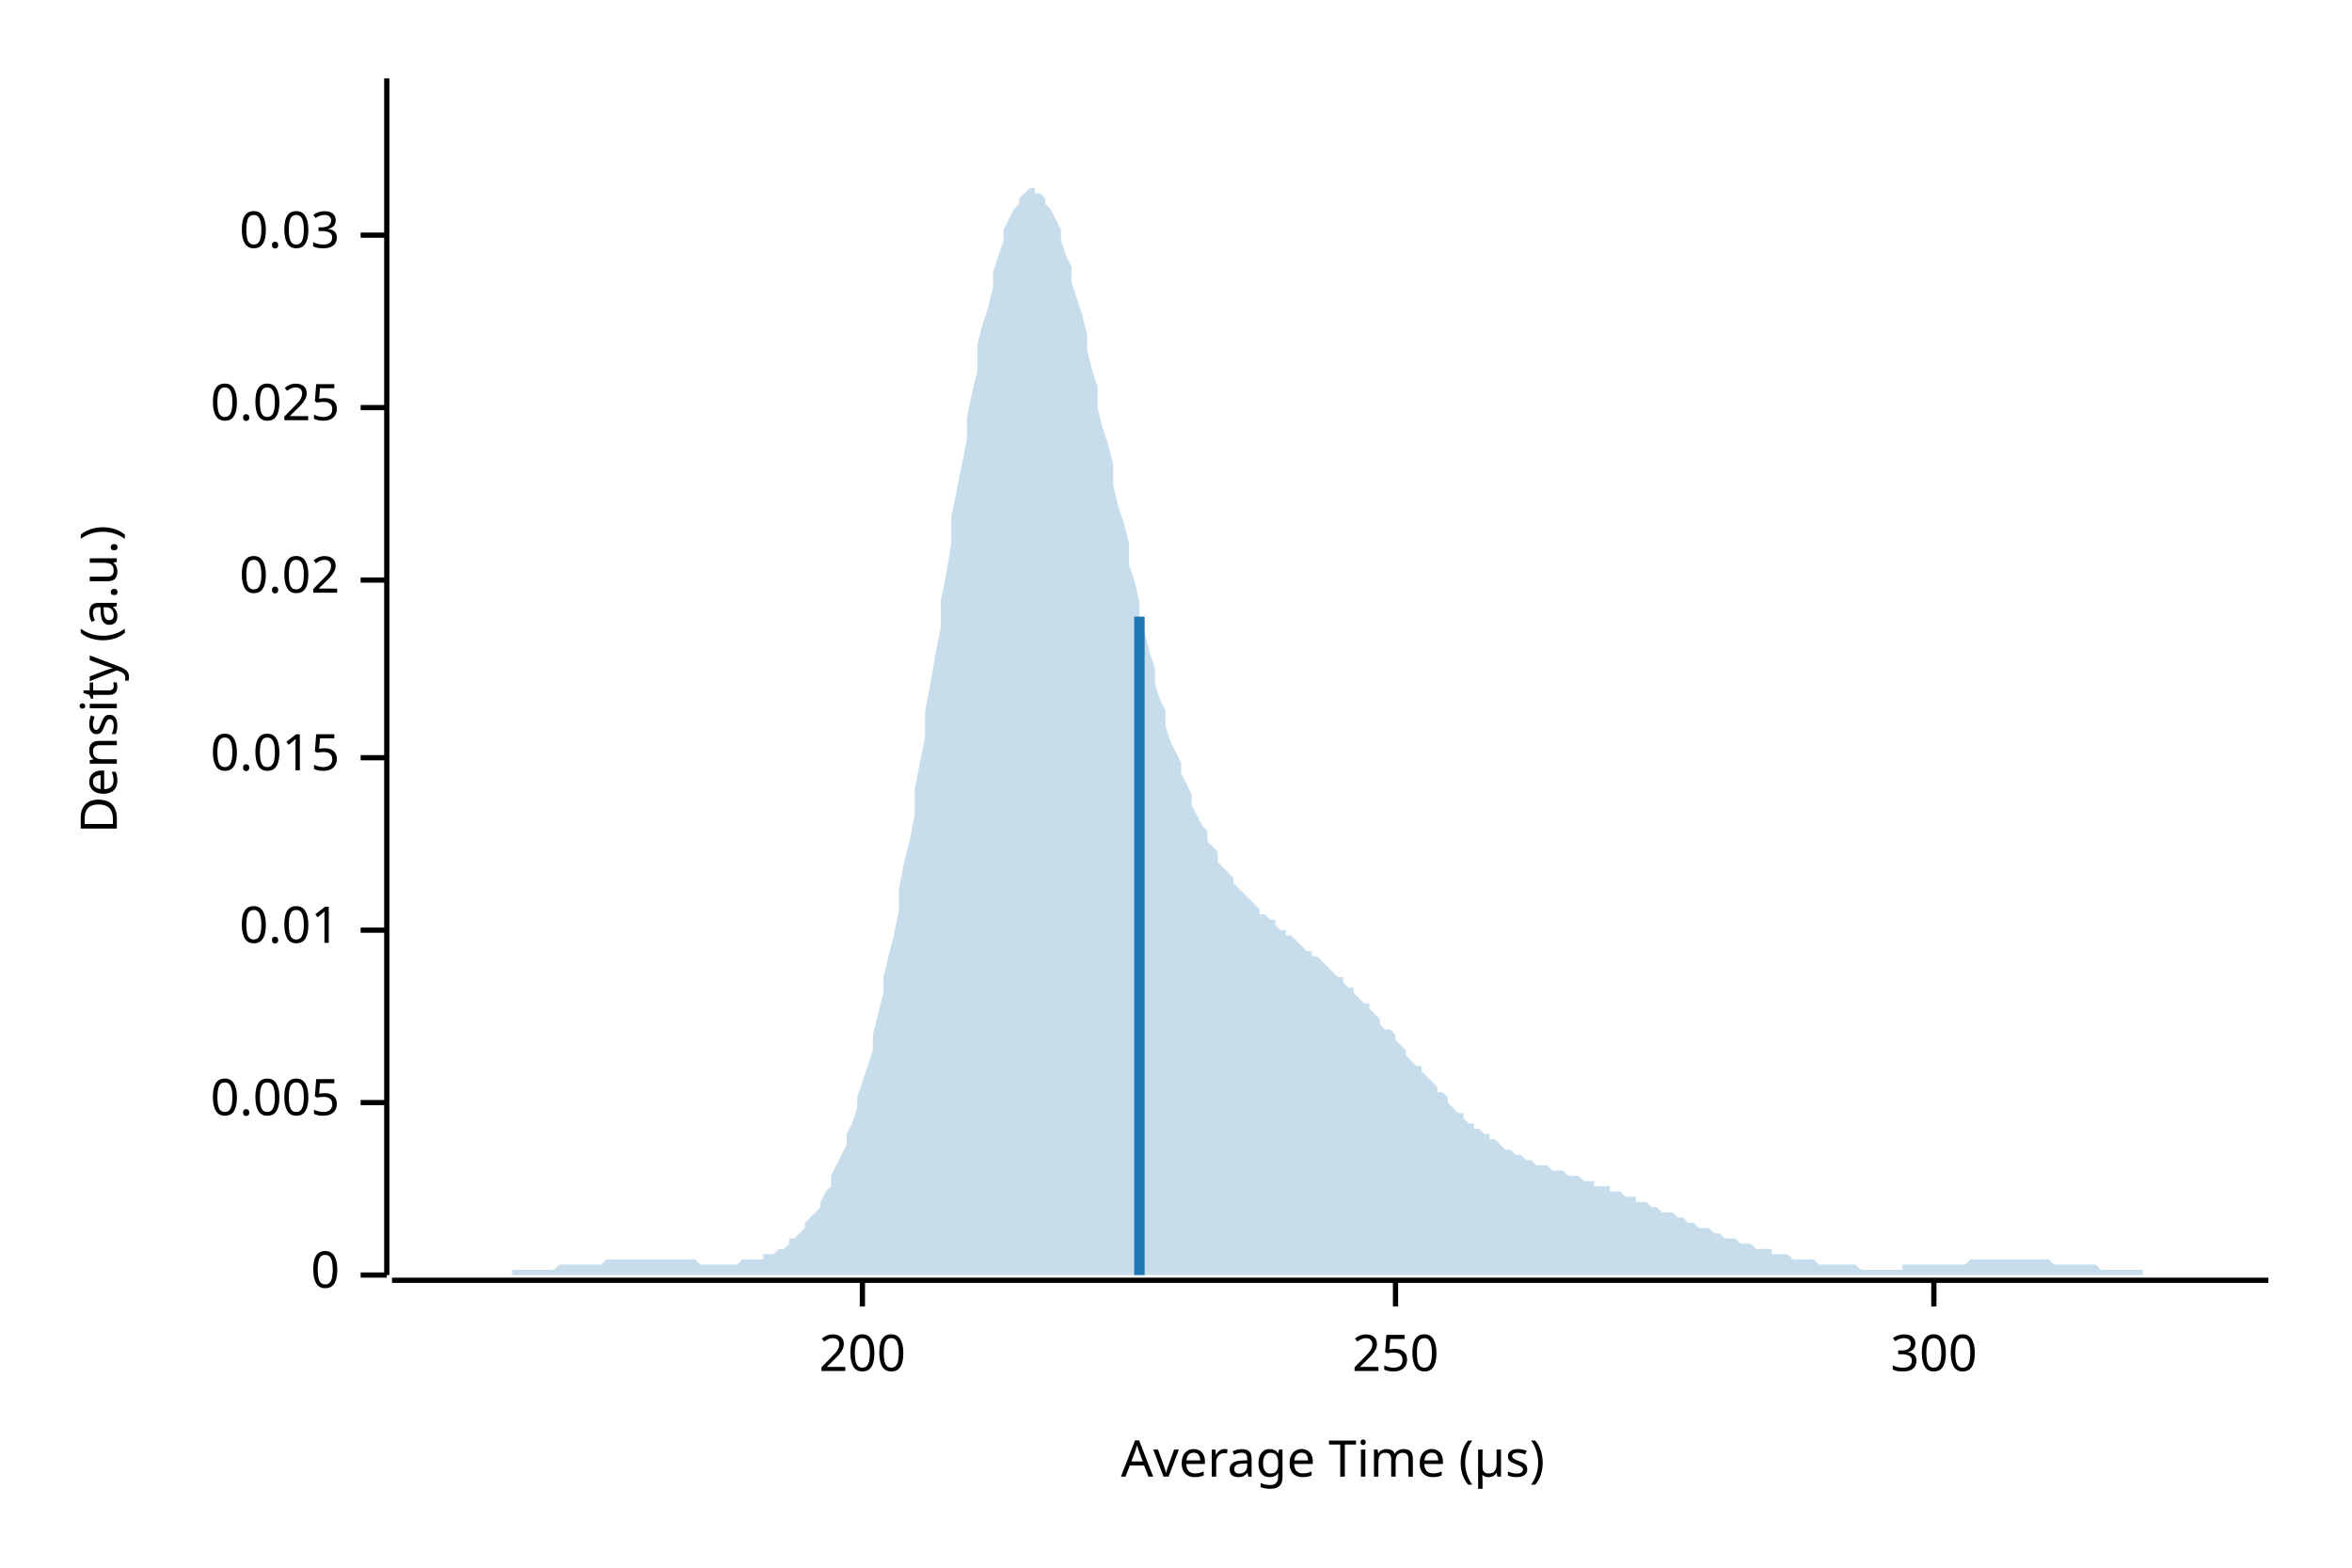
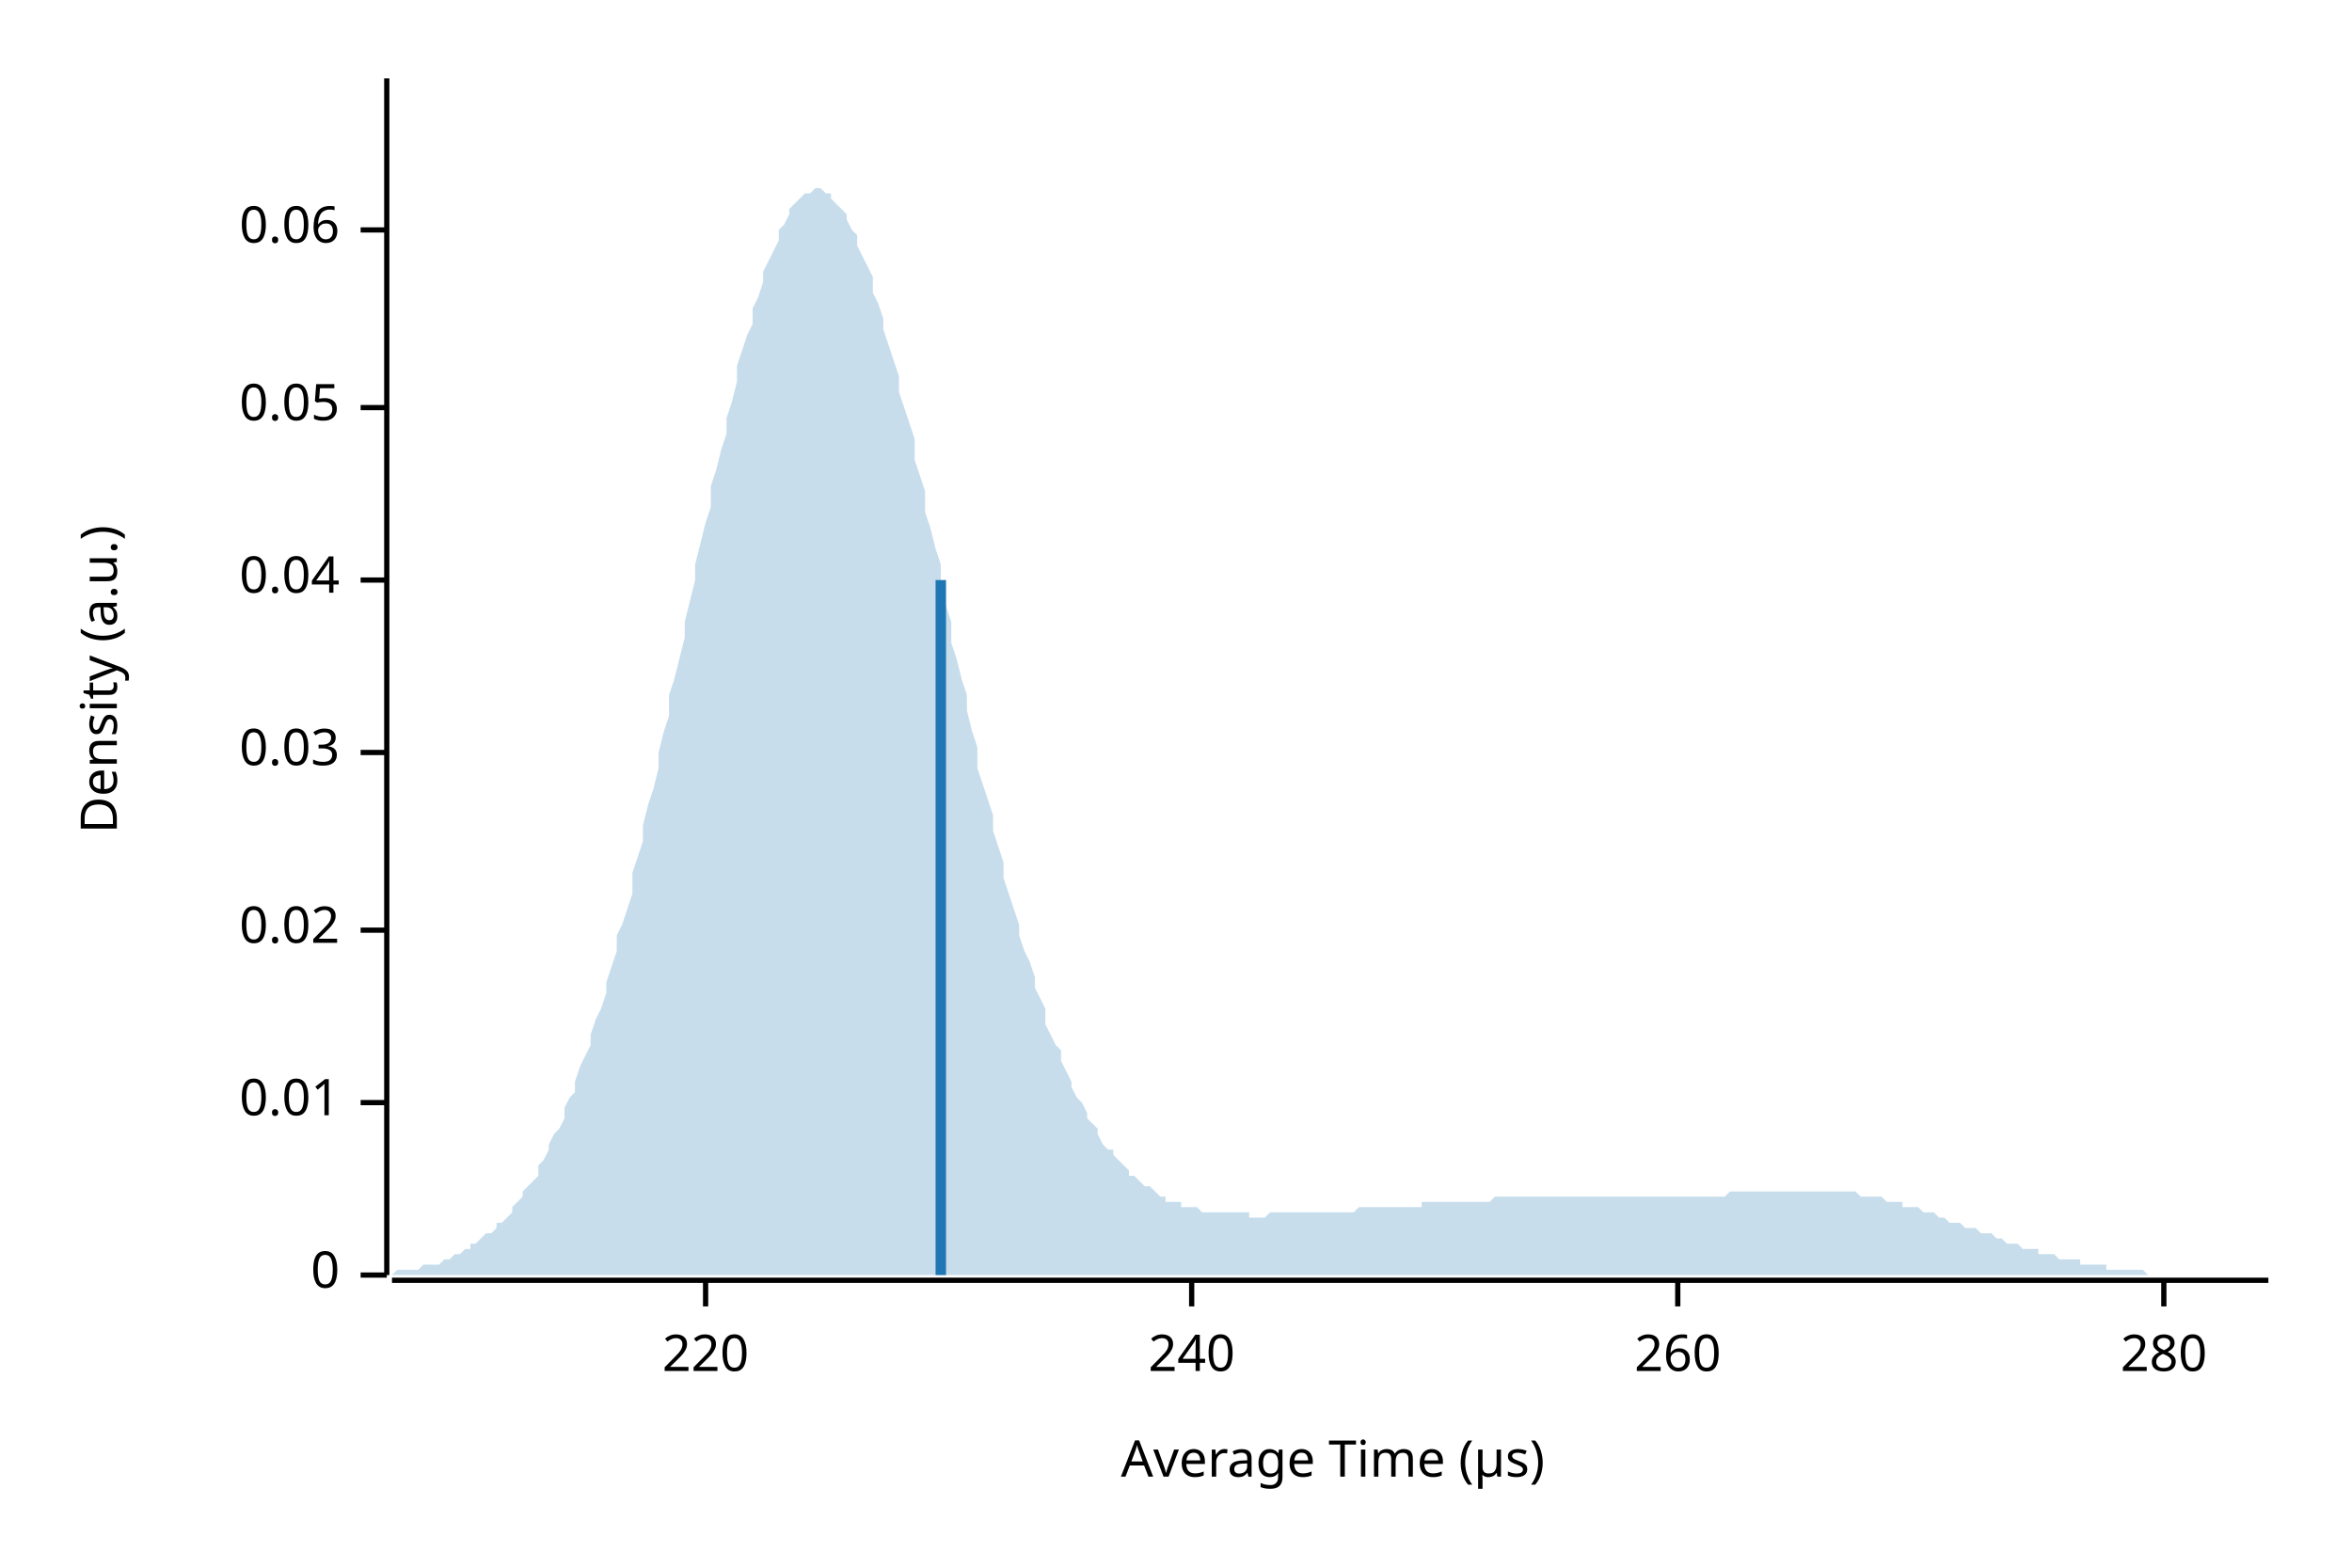
<svg xmlns="http://www.w3.org/2000/svg" width="450" height="300" viewBox="0 0 450 300">
  <text x="15" y="130" dy="0.76em" text-anchor="middle" font-family="sans-serif" font-size="9.677" opacity="1" fill="#000000" transform="rotate(270, 15, 130)">
Density (a.u.)
</text>
  <text x="255" y="285" dy="-0.5ex" text-anchor="middle" font-family="sans-serif" font-size="9.677" opacity="1" fill="#000000">
Average Time (µs)
</text>
  <polyline fill="none" opacity="1" stroke="#000000" stroke-width="1" points="74,15 74,244 " />
  <text x="65" y="244" dy="0.5ex" text-anchor="end" font-family="sans-serif" font-size="9.677" opacity="1" fill="#000000">
0
</text>
  <polyline fill="none" opacity="1" stroke="#000000" stroke-width="1" points="69,244 74,244 " />
  <text x="65" y="211" dy="0.5ex" text-anchor="end" font-family="sans-serif" font-size="9.677" opacity="1" fill="#000000">
- 0.005
+ 0.01
</text>
  <polyline fill="none" opacity="1" stroke="#000000" stroke-width="1" points="69,211 74,211 " />
  <text x="65" y="178" dy="0.5ex" text-anchor="end" font-family="sans-serif" font-size="9.677" opacity="1" fill="#000000">
- 0.01
+ 0.02
</text>
  <polyline fill="none" opacity="1" stroke="#000000" stroke-width="1" points="69,178 74,178 " />
-   <text x="65" y="145" dy="0.5ex" text-anchor="end" font-family="sans-serif" font-size="9.677" opacity="1" fill="#000000">
- 0.015
+   <text x="65" y="144" dy="0.5ex" text-anchor="end" font-family="sans-serif" font-size="9.677" opacity="1" fill="#000000">
+ 0.03
</text>
-   <polyline fill="none" opacity="1" stroke="#000000" stroke-width="1" points="69,145 74,145 " />
+   <polyline fill="none" opacity="1" stroke="#000000" stroke-width="1" points="69,144 74,144 " />
  <text x="65" y="111" dy="0.5ex" text-anchor="end" font-family="sans-serif" font-size="9.677" opacity="1" fill="#000000">
- 0.02
+ 0.04
</text>
  <polyline fill="none" opacity="1" stroke="#000000" stroke-width="1" points="69,111 74,111 " />
  <text x="65" y="78" dy="0.5ex" text-anchor="end" font-family="sans-serif" font-size="9.677" opacity="1" fill="#000000">
- 0.025
+ 0.05
</text>
  <polyline fill="none" opacity="1" stroke="#000000" stroke-width="1" points="69,78 74,78 " />
-   <text x="65" y="45" dy="0.5ex" text-anchor="end" font-family="sans-serif" font-size="9.677" opacity="1" fill="#000000">
- 0.03
+   <text x="65" y="44" dy="0.5ex" text-anchor="end" font-family="sans-serif" font-size="9.677" opacity="1" fill="#000000">
+ 0.06
</text>
-   <polyline fill="none" opacity="1" stroke="#000000" stroke-width="1" points="69,45 74,45 " />
+   <polyline fill="none" opacity="1" stroke="#000000" stroke-width="1" points="69,44 74,44 " />
  <polyline fill="none" opacity="1" stroke="#000000" stroke-width="1" points="75,245 434,245 " />
-   <text x="165" y="255" dy="0.76em" text-anchor="middle" font-family="sans-serif" font-size="9.677" opacity="1" fill="#000000">
- 200
+   <text x="135" y="255" dy="0.76em" text-anchor="middle" font-family="sans-serif" font-size="9.677" opacity="1" fill="#000000">
+ 220
</text>
-   <polyline fill="none" opacity="1" stroke="#000000" stroke-width="1" points="165,245 165,250 " />
-   <text x="267" y="255" dy="0.76em" text-anchor="middle" font-family="sans-serif" font-size="9.677" opacity="1" fill="#000000">
- 250
+   <polyline fill="none" opacity="1" stroke="#000000" stroke-width="1" points="135,245 135,250 " />
+   <text x="228" y="255" dy="0.76em" text-anchor="middle" font-family="sans-serif" font-size="9.677" opacity="1" fill="#000000">
+ 240
</text>
-   <polyline fill="none" opacity="1" stroke="#000000" stroke-width="1" points="267,245 267,250 " />
-   <text x="370" y="255" dy="0.76em" text-anchor="middle" font-family="sans-serif" font-size="9.677" opacity="1" fill="#000000">
- 300
+   <polyline fill="none" opacity="1" stroke="#000000" stroke-width="1" points="228,245 228,250 " />
+   <text x="321" y="255" dy="0.76em" text-anchor="middle" font-family="sans-serif" font-size="9.677" opacity="1" fill="#000000">
+ 260
</text>
-   <polyline fill="none" opacity="1" stroke="#000000" stroke-width="1" points="370,245 370,250 " />
-   <polygon opacity="0.25" fill="#1F78B4" points="75,244 75,244 76,244 77,244 77,244 78,244 79,244 80,244 80,244 81,244 82,244 82,244 83,244 84,244 85,244 85,244 86,244 87,244 87,244 88,244 89,244 90,244 90,244 91,244 92,244 92,244 93,244 94,244 95,244 95,244 96,244 97,244 98,244 98,243 99,243 100,243 100,243 101,243 102,243 103,243 103,243 104,243 105,243 105,243 106,243 107,242 108,242 108,242 109,242 110,242 110,242 111,242 112,242 113,242 113,242 114,242 115,242 116,241 116,241 117,241 118,241 118,241 119,241 120,241 121,241 121,241 122,241 123,241 123,241 124,241 125,241 126,241 126,241 127,241 128,241 128,241 129,241 130,241 131,241 131,241 132,241 133,241 133,241 134,242 135,242 136,242 136,242 137,242 138,242 139,242 139,242 140,242 141,242 141,242 142,241 143,241 144,241 144,241 145,241 146,241 146,240 147,240 148,240 149,239 149,239 150,239 151,238 151,237 152,237 153,236 154,235 154,234 155,233 156,232 157,231 157,230 158,228 159,227 159,225 160,223 161,221 162,219 162,217 163,215 164,212 164,210 165,207 166,204 167,201 167,198 168,194 169,190 169,187 170,183 171,179 172,174 172,170 173,165 174,161 175,156 175,151 176,146 177,141 177,136 178,131 179,125 180,120 180,115 181,110 182,104 182,99 183,94 184,89 185,84 185,80 186,75 187,71 187,66 188,62 189,59 190,55 190,52 191,49 192,46 192,44 193,42 194,40 195,39 195,38 196,37 197,36 198,36 198,37 199,37 200,38 200,39 201,40 202,42 203,44 203,46 204,49 205,51 205,54 206,57 207,60 208,64 208,67 209,71 210,74 210,78 211,82 212,85 213,89 213,93 214,97 215,100 216,104 216,108 217,111 218,115 218,118 219,121 220,125 221,128 221,131 222,134 223,136 223,139 224,142 225,144 226,146 226,148 227,150 228,152 228,154 229,156 230,158 231,159 231,161 232,162 233,163 233,165 234,166 235,167 236,168 236,169 237,170 238,171 239,172 239,172 240,173 241,174 241,175 242,175 243,176 244,176 244,177 245,178 246,178 246,179 247,179 248,180 249,181 249,181 250,182 251,182 251,183 252,183 253,184 254,185 254,185 255,186 256,187 257,187 257,188 258,189 259,189 259,190 260,191 261,192 262,192 262,193 263,194 264,195 264,196 265,197 266,197 267,198 267,199 268,200 269,201 269,202 270,203 271,204 272,204 272,205 273,206 274,207 275,208 275,209 276,209 277,210 277,211 278,212 279,213 280,213 280,214 281,215 282,215 282,216 283,216 284,217 285,217 285,218 286,218 287,219 287,219 288,220 289,220 290,221 290,221 291,221 292,222 292,222 293,222 294,223 295,223 295,223 296,223 297,224 298,224 298,224 299,224 300,225 300,225 301,225 302,225 303,226 303,226 304,226 305,226 305,227 306,227 307,227 308,227 308,228 309,228 310,228 310,228 311,229 312,229 313,229 313,230 314,230 315,230 316,231 316,231 317,231 318,232 318,232 319,232 320,232 321,233 321,233 322,233 323,234 323,234 324,234 325,235 326,235 326,235 327,235 328,236 328,236 329,236 330,237 331,237 331,237 332,237 333,238 333,238 334,238 335,238 336,239 336,239 337,239 338,239 339,239 339,240 340,240 341,240 341,240 342,240 343,241 344,241 344,241 345,241 346,241 346,241 347,241 348,242 349,242 349,242 350,242 351,242 351,242 352,242 353,242 354,242 354,242 355,242 356,243 357,243 357,243 358,243 359,243 359,243 360,243 361,243 362,243 362,243 363,243 364,243 364,242 365,242 366,242 367,242 367,242 368,242 369,242 369,242 370,242 371,242 372,242 372,242 373,242 374,242 375,242 375,242 376,242 377,241 377,241 378,241 379,241 380,241 380,241 381,241 382,241 382,241 383,241 384,241 385,241 385,241 386,241 387,241 387,241 388,241 389,241 390,241 390,241 391,241 392,241 392,241 393,242 394,242 395,242 395,242 396,242 397,242 398,242 398,242 399,242 400,242 400,242 401,242 402,243 403,243 403,243 404,243 405,243 405,243 406,243 407,243 408,243 408,243 409,243 410,243 410,244 411,244 412,244 413,244 413,244 414,244 415,244 416,244 416,244 417,244 418,244 418,244 419,244 420,244 421,244 421,244 422,244 423,244 423,244 424,244 425,244 426,244 426,244 427,244 428,244 428,244 429,244 430,244 431,244 431,244 432,244 433,244 434,244 434,244 75,244 " />
-   <polyline fill="none" opacity="1" stroke="#1F78B4" stroke-width="2" points="218,244 218,118 " />
+   <polyline fill="none" opacity="1" stroke="#000000" stroke-width="1" points="321,245 321,250 " />
+   <text x="414" y="255" dy="0.76em" text-anchor="middle" font-family="sans-serif" font-size="9.677" opacity="1" fill="#000000">
+ 280
+ </text>
+   <polyline fill="none" opacity="1" stroke="#000000" stroke-width="1" points="414,245 414,250 " />
+   <polygon opacity="0.25" fill="#1F78B4" points="75,244 75,244 76,243 77,243 77,243 78,243 79,243 80,243 80,243 81,242 82,242 82,242 83,242 84,242 85,241 85,241 86,241 87,240 87,240 88,240 89,239 90,239 90,238 91,238 92,237 92,237 93,236 94,236 95,235 95,234 96,234 97,233 98,232 98,231 99,230 100,229 100,228 101,227 102,226 103,225 103,223 104,222 105,220 105,219 106,217 107,216 108,214 108,212 109,210 110,209 110,207 111,204 112,202 113,200 113,198 114,195 115,193 116,190 116,188 117,185 118,182 118,179 119,177 120,174 121,171 121,167 122,164 123,161 123,158 124,154 125,151 126,147 126,144 127,140 128,137 128,133 129,130 130,126 131,122 131,119 132,115 133,111 133,108 134,104 135,100 136,97 136,93 137,90 138,86 139,83 139,80 140,77 141,73 141,70 142,67 143,64 144,62 144,59 145,57 146,54 146,52 147,50 148,48 149,46 149,44 150,43 151,41 151,40 152,39 153,38 154,37 154,37 155,37 156,36 157,36 157,36 158,37 159,37 159,38 160,39 161,40 162,41 162,42 163,44 164,45 164,47 165,49 166,51 167,53 167,56 168,58 169,61 169,63 170,66 171,69 172,72 172,75 173,78 174,81 175,84 175,88 176,91 177,94 177,98 178,101 179,105 180,108 180,112 181,116 182,119 182,123 183,126 184,130 185,133 185,136 186,140 187,143 187,147 188,150 189,153 190,156 190,159 191,162 192,165 192,168 193,171 194,174 195,177 195,179 196,182 197,184 198,187 198,189 199,191 200,193 200,196 201,198 202,200 203,201 203,203 204,205 205,207 205,208 206,210 207,211 208,213 208,214 209,215 210,216 210,217 211,219 212,220 213,220 213,221 214,222 215,223 216,224 216,225 217,225 218,226 218,226 219,227 220,227 221,228 221,228 222,229 223,229 223,230 224,230 225,230 226,230 226,231 227,231 228,231 228,231 229,231 230,232 231,232 231,232 232,232 233,232 233,232 234,232 235,232 236,232 236,232 237,232 238,232 239,232 239,233 240,233 241,233 241,233 242,233 243,232 244,232 244,232 245,232 246,232 246,232 247,232 248,232 249,232 249,232 250,232 251,232 251,232 252,232 253,232 254,232 254,232 255,232 256,232 257,232 257,232 258,232 259,232 259,232 260,231 261,231 262,231 262,231 263,231 264,231 264,231 265,231 266,231 267,231 267,231 268,231 269,231 269,231 270,231 271,231 272,231 272,230 273,230 274,230 275,230 275,230 276,230 277,230 277,230 278,230 279,230 280,230 280,230 281,230 282,230 282,230 283,230 284,230 285,230 285,230 286,229 287,229 287,229 288,229 289,229 290,229 290,229 291,229 292,229 292,229 293,229 294,229 295,229 295,229 296,229 297,229 298,229 298,229 299,229 300,229 300,229 301,229 302,229 303,229 303,229 304,229 305,229 305,229 306,229 307,229 308,229 308,229 309,229 310,229 310,229 311,229 312,229 313,229 313,229 314,229 315,229 316,229 316,229 317,229 318,229 318,229 319,229 320,229 321,229 321,229 322,229 323,229 323,229 324,229 325,229 326,229 326,229 327,229 328,229 328,229 329,229 330,229 331,228 331,228 332,228 333,228 333,228 334,228 335,228 336,228 336,228 337,228 338,228 339,228 339,228 340,228 341,228 341,228 342,228 343,228 344,228 344,228 345,228 346,228 346,228 347,228 348,228 349,228 349,228 350,228 351,228 351,228 352,228 353,228 354,228 354,228 355,228 356,229 357,229 357,229 358,229 359,229 359,229 360,229 361,230 362,230 362,230 363,230 364,230 364,231 365,231 366,231 367,231 367,231 368,232 369,232 369,232 370,232 371,233 372,233 372,233 373,234 374,234 375,234 375,234 376,235 377,235 377,235 378,235 379,236 380,236 380,236 381,236 382,237 382,237 383,237 384,238 385,238 385,238 386,238 387,239 387,239 388,239 389,239 390,239 390,240 391,240 392,240 392,240 393,240 394,241 395,241 395,241 396,241 397,241 398,241 398,242 399,242 400,242 400,242 401,242 402,242 403,242 403,243 404,243 405,243 405,243 406,243 407,243 408,243 408,243 409,243 410,243 410,243 411,244 412,244 413,244 413,244 414,244 415,244 416,244 416,244 417,244 418,244 418,244 419,244 420,244 421,244 421,244 422,244 423,244 423,244 424,244 425,244 426,244 426,244 427,244 428,244 428,244 429,244 430,244 431,244 431,244 432,244 433,244 434,244 434,244 75,244 " />
+   <polyline fill="none" opacity="1" stroke="#1F78B4" stroke-width="2" points="180,244 180,111 " />
</svg>
